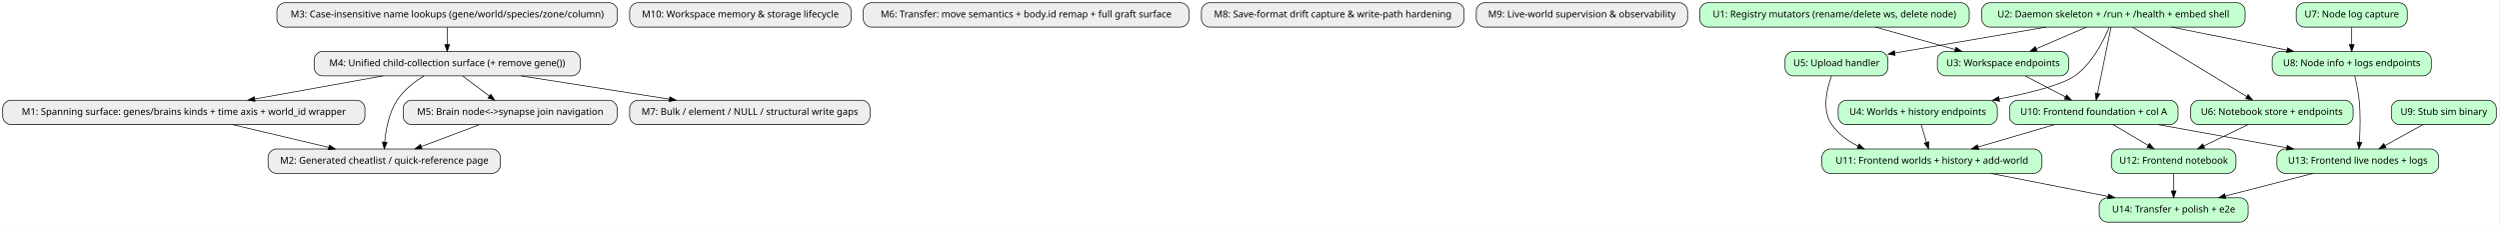
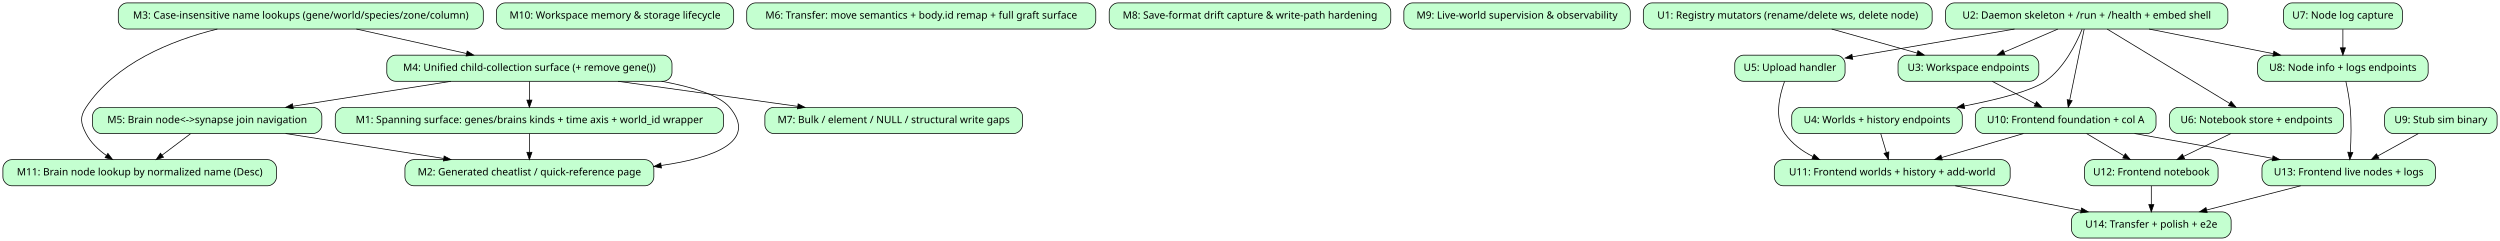
- <svg xmlns="http://www.w3.org/2000/svg" width="3691pt" height="332pt" viewBox="0.00 0.00 3691.00 332.00">
+ <svg xmlns="http://www.w3.org/2000/svg" width="3445pt" height="332pt" viewBox="0.00 0.00 3445.00 332.00">
  <g id="graph0" class="graph" transform="scale(1 1) rotate(0) translate(4 328)">
-     <polygon fill="white" stroke="transparent" points="-4,4 -4,-328 3687,-328 3687,4 -4,4" />
+     <polygon fill="white" stroke="transparent" points="-4,4 -4,-328 3441,-328 3441,4 -4,4" />
    <g id="node1" class="node">
-       <path fill="#eeeeee" stroke="black" d="M523,-180C523,-180 12,-180 12,-180 6,-180 0,-174 0,-168 0,-168 0,-156 0,-156 0,-150 6,-144 12,-144 12,-144 523,-144 523,-144 529,-144 535,-150 535,-156 535,-156 535,-168 535,-168 535,-174 529,-180 523,-180" />
-       <text text-anchor="middle" x="267.5" y="-158.3" font-family="sans-serif" font-size="14.00">M1: Spanning surface: genes/brains kinds + time axis + world_id wrapper</text>
+       <path fill="#c4ffd0" stroke="black" d="M981,-180C981,-180 470,-180 470,-180 464,-180 458,-174 458,-168 458,-168 458,-156 458,-156 458,-150 464,-144 470,-144 470,-144 981,-144 981,-144 987,-144 993,-150 993,-156 993,-156 993,-168 993,-168 993,-174 987,-180 981,-180" />
+       <text text-anchor="middle" x="725.5" y="-158.3" font-family="sans-serif" font-size="14.00">M1: Spanning surface: genes/brains kinds + time axis + world_id wrapper</text>
+     </g>
+     <g id="node4" class="node">
+       <path fill="#c4ffd0" stroke="black" d="M885,-108C885,-108 566,-108 566,-108 560,-108 554,-102 554,-96 554,-96 554,-84 554,-84 554,-78 560,-72 566,-72 566,-72 885,-72 885,-72 891,-72 897,-78 897,-84 897,-84 897,-96 897,-96 897,-102 891,-108 885,-108" />
+       <text text-anchor="middle" x="725.5" y="-86.3" font-family="sans-serif" font-size="14.00">M2: Generated cheatlist / quick-reference page</text>
+     </g>
+     <g id="edge4" class="edge">
+       <path fill="none" stroke="black" d="M725.5,-143.7C725.5,-135.98 725.5,-126.71 725.5,-118.11" />
+       <polygon fill="black" stroke="black" points="729,-118.1 725.5,-108.1 722,-118.1 729,-118.1" />
+     </g>
+     <g id="node2" class="node">
+       <path fill="#c4ffd0" stroke="black" d="M995,-324C995,-324 692,-324 692,-324 686,-324 680,-318 680,-312 680,-312 680,-300 680,-300 680,-294 686,-288 692,-288 692,-288 995,-288 995,-288 1001,-288 1007,-294 1007,-300 1007,-300 1007,-312 1007,-312 1007,-318 1001,-324 995,-324" />
+       <text text-anchor="middle" x="843.5" y="-302.3" font-family="sans-serif" font-size="14.00">M10: Workspace memory &amp; storage lifecycle</text>
    </g>
    <g id="node3" class="node">
-       <path fill="#eeeeee" stroke="black" d="M723,-108C723,-108 404,-108 404,-108 398,-108 392,-102 392,-96 392,-96 392,-84 392,-84 392,-78 398,-72 404,-72 404,-72 723,-72 723,-72 729,-72 735,-78 735,-84 735,-84 735,-96 735,-96 735,-102 729,-108 723,-108" />
-       <text text-anchor="middle" x="563.5" y="-86.3" font-family="sans-serif" font-size="14.00">M2: Generated cheatlist / quick-reference page</text>
+       <path fill="#c4ffd0" stroke="black" d="M365,-108C365,-108 12,-108 12,-108 6,-108 0,-102 0,-96 0,-96 0,-84 0,-84 0,-78 6,-72 12,-72 12,-72 365,-72 365,-72 371,-72 377,-78 377,-84 377,-84 377,-96 377,-96 377,-102 371,-108 365,-108" />
+       <text text-anchor="middle" x="188.5" y="-86.3" font-family="sans-serif" font-size="14.00">M11: Brain node lookup by normalized name (Desc)</text>
+     </g>
+     <g id="node5" class="node">
+       <path fill="#c4ffd0" stroke="black" d="M650,-324C650,-324 171,-324 171,-324 165,-324 159,-318 159,-312 159,-312 159,-300 159,-300 159,-294 165,-288 171,-288 171,-288 650,-288 650,-288 656,-288 662,-294 662,-300 662,-300 662,-312 662,-312 662,-318 656,-324 650,-324" />
+       <text text-anchor="middle" x="410.5" y="-302.3" font-family="sans-serif" font-size="14.00">M3: Case-insensitive name lookups (gene/world/species/zone/column)</text>
    </g>
    <g id="edge2" class="edge">
-       <path fill="none" stroke="black" d="M339.53,-143.97C382.41,-133.83 436.95,-120.93 481.48,-110.4" />
-       <polygon fill="black" stroke="black" points="482.48,-113.76 491.4,-108.05 480.87,-106.95 482.48,-113.76" />
-     </g>
-     <g id="node2" class="node">
-       <path fill="#eeeeee" stroke="black" d="M1241,-324C1241,-324 938,-324 938,-324 932,-324 926,-318 926,-312 926,-312 926,-300 926,-300 926,-294 932,-288 938,-288 938,-288 1241,-288 1241,-288 1247,-288 1253,-294 1253,-300 1253,-300 1253,-312 1253,-312 1253,-318 1247,-324 1241,-324" />
-       <text text-anchor="middle" x="1089.5" y="-302.3" font-family="sans-serif" font-size="14.00">M10: Workspace memory &amp; storage lifecycle</text>
-     </g>
-     <g id="node4" class="node">
-       <path fill="#eeeeee" stroke="black" d="M896,-324C896,-324 417,-324 417,-324 411,-324 405,-318 405,-312 405,-312 405,-300 405,-300 405,-294 411,-288 417,-288 417,-288 896,-288 896,-288 902,-288 908,-294 908,-300 908,-300 908,-312 908,-312 908,-318 902,-324 896,-324" />
-       <text text-anchor="middle" x="656.5" y="-302.3" font-family="sans-serif" font-size="14.00">M3: Case-insensitive name lookups (gene/world/species/zone/column)</text>
-     </g>
-     <g id="node5" class="node">
-       <path fill="#eeeeee" stroke="black" d="M841,-252C841,-252 472,-252 472,-252 466,-252 460,-246 460,-240 460,-240 460,-228 460,-228 460,-222 466,-216 472,-216 472,-216 841,-216 841,-216 847,-216 853,-222 853,-228 853,-228 853,-240 853,-240 853,-246 847,-252 841,-252" />
-       <text text-anchor="middle" x="656.5" y="-230.3" font-family="sans-serif" font-size="14.00">M4: Unified child-collection surface (+ remove gene())</text>
+       <path fill="none" stroke="black" d="M295.47,-287.98C230.58,-271.85 154.66,-240.55 114.5,-180 105.66,-166.67 107.19,-158.23 114.5,-144 120.77,-131.79 131.31,-121.77 142.49,-113.85" />
+       <polygon fill="black" stroke="black" points="144.66,-116.61 151.11,-108.2 140.83,-110.75 144.66,-116.61" />
+     </g>
+     <g id="node6" class="node">
+       <path fill="#c4ffd0" stroke="black" d="M910,-252C910,-252 541,-252 541,-252 535,-252 529,-246 529,-240 529,-240 529,-228 529,-228 529,-222 535,-216 541,-216 541,-216 910,-216 910,-216 916,-216 922,-222 922,-228 922,-228 922,-240 922,-240 922,-246 916,-252 910,-252" />
+       <text text-anchor="middle" x="725.5" y="-230.3" font-family="sans-serif" font-size="14.00">M4: Unified child-collection surface (+ remove gene())</text>
+     </g>
+     <g id="edge7" class="edge">
+       <path fill="none" stroke="black" d="M487.15,-287.97C532.97,-277.78 591.32,-264.82 638.81,-254.26" />
+       <polygon fill="black" stroke="black" points="639.77,-257.64 648.77,-252.05 638.25,-250.8 639.77,-257.64" />
+     </g>
+     <g id="edge1" class="edge">
+       <path fill="none" stroke="black" d="M725.5,-215.7C725.5,-207.98 725.5,-198.71 725.5,-190.11" />
+       <polygon fill="black" stroke="black" points="729,-190.1 725.5,-180.1 722,-190.1 729,-190.1" />
    </g>
    <g id="edge5" class="edge">
-       <path fill="none" stroke="black" d="M656.5,-287.7C656.5,-279.98 656.5,-270.71 656.5,-262.11" />
-       <polygon fill="black" stroke="black" points="660,-262.1 656.5,-252.1 653,-262.1 660,-262.1" />
-     </g>
-     <g id="edge1" class="edge">
-       <path fill="none" stroke="black" d="M561.84,-215.97C504.54,-205.66 431.39,-192.49 372.35,-181.87" />
-       <polygon fill="black" stroke="black" points="372.71,-178.38 362.25,-180.05 371.47,-185.27 372.71,-178.38" />
+       <path fill="none" stroke="black" d="M907.69,-216C950.52,-208.11 987.75,-196.64 1001.5,-180 1040.32,-133.01 980.7,-110.56 907.06,-99.95" />
+       <polygon fill="black" stroke="black" points="907.45,-96.47 897.07,-98.59 906.5,-103.41 907.45,-96.47" />
+     </g>
+     <g id="node7" class="node">
+       <path fill="#c4ffd0" stroke="black" d="M427.5,-180C427.5,-180 135.5,-180 135.5,-180 129.5,-180 123.5,-174 123.5,-168 123.5,-168 123.5,-156 123.5,-156 123.5,-150 129.5,-144 135.5,-144 135.5,-144 427.5,-144 427.5,-144 433.5,-144 439.5,-150 439.5,-156 439.5,-156 439.5,-168 439.5,-168 439.5,-174 433.5,-180 427.5,-180" />
+       <text text-anchor="middle" x="281.5" y="-158.3" font-family="sans-serif" font-size="14.00">M5: Brain node&lt;-&gt;synapse join navigation</text>
+     </g>
+     <g id="edge8" class="edge">
+       <path fill="none" stroke="black" d="M617.45,-215.97C551.65,-205.59 467.53,-192.33 399.92,-181.67" />
+       <polygon fill="black" stroke="black" points="400.07,-178.15 389.65,-180.05 398.98,-185.06 400.07,-178.15" />
+     </g>
+     <g id="node9" class="node">
+       <path fill="#c4ffd0" stroke="black" d="M1393,-180C1393,-180 1062,-180 1062,-180 1056,-180 1050,-174 1050,-168 1050,-168 1050,-156 1050,-156 1050,-150 1056,-144 1062,-144 1062,-144 1393,-144 1393,-144 1399,-144 1405,-150 1405,-156 1405,-156 1405,-168 1405,-168 1405,-174 1399,-180 1393,-180" />
+       <text text-anchor="middle" x="1227.5" y="-158.3" font-family="sans-serif" font-size="14.00">M7: Bulk / element / NULL / structural write gaps</text>
+     </g>
+     <g id="edge9" class="edge">
+       <path fill="none" stroke="black" d="M847.66,-215.97C922.51,-205.53 1018.34,-192.17 1095.02,-181.47" />
+       <polygon fill="black" stroke="black" points="1095.81,-184.9 1105.23,-180.05 1094.84,-177.96 1095.81,-184.9" />
    </g>
    <g id="edge3" class="edge">
-       <path fill="none" stroke="black" d="M622.18,-215.85C607.85,-207.02 592.28,-194.94 582.5,-180 570.49,-161.66 565.92,-137.05 564.25,-118.36" />
-       <polygon fill="black" stroke="black" points="567.72,-117.88 563.57,-108.13 560.74,-118.34 567.72,-117.88" />
-     </g>
-     <g id="node6" class="node">
-       <path fill="#eeeeee" stroke="black" d="M895.5,-180C895.5,-180 603.5,-180 603.5,-180 597.5,-180 591.5,-174 591.5,-168 591.5,-168 591.5,-156 591.5,-156 591.5,-150 597.5,-144 603.5,-144 603.5,-144 895.5,-144 895.5,-144 901.5,-144 907.5,-150 907.5,-156 907.5,-156 907.5,-168 907.5,-168 907.5,-174 901.5,-180 895.5,-180" />
-       <text text-anchor="middle" x="749.5" y="-158.3" font-family="sans-serif" font-size="14.00">M5: Brain node&lt;-&gt;synapse join navigation</text>
+       <path fill="none" stroke="black" d="M258.51,-143.7C246.69,-134.8 232.11,-123.82 219.32,-114.2" />
+       <polygon fill="black" stroke="black" points="221.32,-111.32 211.22,-108.1 217.11,-116.91 221.32,-111.32" />
    </g>
    <g id="edge6" class="edge">
-       <path fill="none" stroke="black" d="M679.49,-215.7C691.31,-206.8 705.89,-195.82 718.68,-186.2" />
-       <polygon fill="black" stroke="black" points="720.89,-188.91 726.78,-180.1 716.68,-183.32 720.89,-188.91" />
+       <path fill="none" stroke="black" d="M389.55,-143.97C455.35,-133.59 539.47,-120.33 607.08,-109.67" />
+       <polygon fill="black" stroke="black" points="608.02,-113.06 617.35,-108.05 606.93,-106.15 608.02,-113.06" />
    </g>
    <g id="node8" class="node">
-       <path fill="#eeeeee" stroke="black" d="M1269,-180C1269,-180 938,-180 938,-180 932,-180 926,-174 926,-168 926,-168 926,-156 926,-156 926,-150 932,-144 938,-144 938,-144 1269,-144 1269,-144 1275,-144 1281,-150 1281,-156 1281,-156 1281,-168 1281,-168 1281,-174 1275,-180 1269,-180" />
-       <text text-anchor="middle" x="1103.5" y="-158.3" font-family="sans-serif" font-size="14.00">M7: Bulk / element / NULL / structural write gaps</text>
-     </g>
-     <g id="edge7" class="edge">
-       <path fill="none" stroke="black" d="M765.28,-215.97C831.66,-205.57 916.56,-192.27 984.7,-181.6" />
-       <polygon fill="black" stroke="black" points="985.29,-185.06 994.62,-180.05 984.2,-178.14 985.29,-185.06" />
-     </g>
-     <g id="edge4" class="edge">
-       <path fill="none" stroke="black" d="M704,-143.88C678.12,-134.14 645.53,-121.87 618.26,-111.61" />
-       <polygon fill="black" stroke="black" points="619.44,-108.31 608.85,-108.07 616.98,-114.87 619.44,-108.31" />
-     </g>
-     <g id="node7" class="node">
-       <path fill="#eeeeee" stroke="black" d="M1740,-324C1740,-324 1283,-324 1283,-324 1277,-324 1271,-318 1271,-312 1271,-312 1271,-300 1271,-300 1271,-294 1277,-288 1283,-288 1283,-288 1740,-288 1740,-288 1746,-288 1752,-294 1752,-300 1752,-300 1752,-312 1752,-312 1752,-318 1746,-324 1740,-324" />
-       <text text-anchor="middle" x="1511.5" y="-302.3" font-family="sans-serif" font-size="14.00">M6: Transfer: move semantics + body.id remap + full graft surface</text>
-     </g>
-     <g id="node9" class="node">
-       <path fill="#eeeeee" stroke="black" d="M2146.5,-324C2146.5,-324 1782.5,-324 1782.5,-324 1776.5,-324 1770.5,-318 1770.5,-312 1770.5,-312 1770.5,-300 1770.5,-300 1770.5,-294 1776.5,-288 1782.5,-288 1782.5,-288 2146.5,-288 2146.5,-288 2152.5,-288 2158.5,-294 2158.5,-300 2158.5,-300 2158.5,-312 2158.5,-312 2158.5,-318 2152.5,-324 2146.5,-324" />
-       <text text-anchor="middle" x="1964.5" y="-302.3" font-family="sans-serif" font-size="14.00">M8: Save-format drift capture &amp; write-path hardening</text>
+       <path fill="#c4ffd0" stroke="black" d="M1494,-324C1494,-324 1037,-324 1037,-324 1031,-324 1025,-318 1025,-312 1025,-312 1025,-300 1025,-300 1025,-294 1031,-288 1037,-288 1037,-288 1494,-288 1494,-288 1500,-288 1506,-294 1506,-300 1506,-300 1506,-312 1506,-312 1506,-318 1500,-324 1494,-324" />
+       <text text-anchor="middle" x="1265.5" y="-302.3" font-family="sans-serif" font-size="14.00">M6: Transfer: move semantics + body.id remap + full graft surface</text>
    </g>
    <g id="node10" class="node">
-       <path fill="#eeeeee" stroke="black" d="M2476.5,-324C2476.5,-324 2188.5,-324 2188.5,-324 2182.5,-324 2176.5,-318 2176.5,-312 2176.5,-312 2176.5,-300 2176.5,-300 2176.5,-294 2182.5,-288 2188.5,-288 2188.5,-288 2476.5,-288 2476.5,-288 2482.5,-288 2488.5,-294 2488.5,-300 2488.5,-300 2488.5,-312 2488.5,-312 2488.5,-318 2482.5,-324 2476.5,-324" />
-       <text text-anchor="middle" x="2332.5" y="-302.3" font-family="sans-serif" font-size="14.00">M9: Live-world supervision &amp; observability</text>
+       <path fill="#c4ffd0" stroke="black" d="M1900.5,-324C1900.5,-324 1536.5,-324 1536.5,-324 1530.5,-324 1524.5,-318 1524.5,-312 1524.5,-312 1524.5,-300 1524.5,-300 1524.5,-294 1530.5,-288 1536.5,-288 1536.5,-288 1900.5,-288 1900.5,-288 1906.5,-288 1912.5,-294 1912.5,-300 1912.5,-300 1912.5,-312 1912.5,-312 1912.5,-318 1906.5,-324 1900.5,-324" />
+       <text text-anchor="middle" x="1718.5" y="-302.3" font-family="sans-serif" font-size="14.00">M8: Save-format drift capture &amp; write-path hardening</text>
    </g>
    <g id="node11" class="node">
-       <path fill="#c4ffd0" stroke="black" d="M2892.5,-324C2892.5,-324 2518.5,-324 2518.5,-324 2512.5,-324 2506.5,-318 2506.5,-312 2506.5,-312 2506.5,-300 2506.5,-300 2506.5,-294 2512.5,-288 2518.5,-288 2518.5,-288 2892.5,-288 2892.5,-288 2898.5,-288 2904.5,-294 2904.5,-300 2904.5,-300 2904.5,-312 2904.5,-312 2904.5,-318 2898.5,-324 2892.5,-324" />
-       <text text-anchor="middle" x="2705.5" y="-302.3" font-family="sans-serif" font-size="14.00">U1: Registry mutators (rename/delete ws, delete node)</text>
+       <path fill="#c4ffd0" stroke="black" d="M2230.5,-324C2230.5,-324 1942.5,-324 1942.5,-324 1936.5,-324 1930.5,-318 1930.5,-312 1930.5,-312 1930.5,-300 1930.5,-300 1930.5,-294 1936.5,-288 1942.5,-288 1942.5,-288 2230.5,-288 2230.5,-288 2236.5,-288 2242.5,-294 2242.5,-300 2242.5,-300 2242.5,-312 2242.5,-312 2242.5,-318 2236.5,-324 2230.5,-324" />
+       <text text-anchor="middle" x="2086.5" y="-302.3" font-family="sans-serif" font-size="14.00">M9: Live-world supervision &amp; observability</text>
+     </g>
+     <g id="node12" class="node">
+       <path fill="#c4ffd0" stroke="black" d="M2646.5,-324C2646.5,-324 2272.5,-324 2272.5,-324 2266.5,-324 2260.5,-318 2260.5,-312 2260.5,-312 2260.5,-300 2260.5,-300 2260.5,-294 2266.5,-288 2272.5,-288 2272.5,-288 2646.5,-288 2646.5,-288 2652.5,-288 2658.5,-294 2658.5,-300 2658.5,-300 2658.5,-312 2658.5,-312 2658.5,-318 2652.5,-324 2646.5,-324" />
+       <text text-anchor="middle" x="2459.5" y="-302.3" font-family="sans-serif" font-size="14.00">U1: Registry mutators (rename/delete ws, delete node)</text>
+     </g>
+     <g id="node19" class="node">
+       <path fill="#c4ffd0" stroke="black" d="M2793.5,-252C2793.5,-252 2623.5,-252 2623.5,-252 2617.5,-252 2611.5,-246 2611.5,-240 2611.5,-240 2611.5,-228 2611.5,-228 2611.5,-222 2617.5,-216 2623.5,-216 2623.5,-216 2793.5,-216 2793.5,-216 2799.5,-216 2805.5,-222 2805.5,-228 2805.5,-228 2805.5,-240 2805.5,-240 2805.5,-246 2799.5,-252 2793.5,-252" />
+       <text text-anchor="middle" x="2708.5" y="-230.3" font-family="sans-serif" font-size="14.00">U3: Workspace endpoints</text>
+     </g>
+     <g id="edge23" class="edge">
+       <path fill="none" stroke="black" d="M2520.09,-287.97C2555.64,-277.97 2600.72,-265.3 2637.88,-254.85" />
+       <polygon fill="black" stroke="black" points="2638.95,-258.19 2647.63,-252.11 2637.06,-251.45 2638.95,-258.19" />
+     </g>
+     <g id="node13" class="node">
+       <path fill="#c4ffd0" stroke="black" d="M2955,-180C2955,-180 2730,-180 2730,-180 2724,-180 2718,-174 2718,-168 2718,-168 2718,-156 2718,-156 2718,-150 2724,-144 2730,-144 2730,-144 2955,-144 2955,-144 2961,-144 2967,-150 2967,-156 2967,-156 2967,-168 2967,-168 2967,-174 2961,-180 2955,-180" />
+       <text text-anchor="middle" x="2842.5" y="-158.3" font-family="sans-serif" font-size="14.00">U10: Frontend foundation + col A</text>
+     </g>
+     <g id="node14" class="node">
+       <path fill="#c4ffd0" stroke="black" d="M2754,-108C2754,-108 2453,-108 2453,-108 2447,-108 2441,-102 2441,-96 2441,-96 2441,-84 2441,-84 2441,-78 2447,-72 2453,-72 2453,-72 2754,-72 2754,-72 2760,-72 2766,-78 2766,-84 2766,-84 2766,-96 2766,-96 2766,-102 2760,-108 2754,-108" />
+       <text text-anchor="middle" x="2603.5" y="-86.3" font-family="sans-serif" font-size="14.00">U11: Frontend worlds + history + add-world</text>
+     </g>
+     <g id="edge12" class="edge">
+       <path fill="none" stroke="black" d="M2784.34,-143.97C2750.37,-134.01 2707.32,-121.41 2671.74,-110.99" />
+       <polygon fill="black" stroke="black" points="2672.5,-107.56 2661.92,-108.11 2670.53,-114.28 2672.5,-107.56" />
+     </g>
+     <g id="node15" class="node">
+       <path fill="#c4ffd0" stroke="black" d="M3040.5,-108C3040.5,-108 2880.5,-108 2880.5,-108 2874.5,-108 2868.5,-102 2868.5,-96 2868.5,-96 2868.5,-84 2868.5,-84 2868.5,-78 2874.5,-72 2880.5,-72 2880.5,-72 3040.5,-72 3040.5,-72 3046.5,-72 3052.5,-78 3052.5,-84 3052.5,-84 3052.5,-96 3052.5,-96 3052.5,-102 3046.5,-108 3040.5,-108" />
+       <text text-anchor="middle" x="2960.5" y="-86.3" font-family="sans-serif" font-size="14.00">U12: Frontend notebook</text>
+     </g>
+     <g id="edge15" class="edge">
+       <path fill="none" stroke="black" d="M2871.37,-143.88C2886.79,-134.72 2905.98,-123.34 2922.6,-113.48" />
+       <polygon fill="black" stroke="black" points="2924.71,-116.3 2931.52,-108.19 2921.14,-110.28 2924.71,-116.3" />
+     </g>
+     <g id="node16" class="node">
+       <path fill="#c4ffd0" stroke="black" d="M3340,-108C3340,-108 3125,-108 3125,-108 3119,-108 3113,-102 3113,-96 3113,-96 3113,-84 3113,-84 3113,-78 3119,-72 3125,-72 3125,-72 3340,-72 3340,-72 3346,-72 3352,-78 3352,-84 3352,-84 3352,-96 3352,-96 3352,-102 3346,-108 3340,-108" />
+       <text text-anchor="middle" x="3232.5" y="-86.3" font-family="sans-serif" font-size="14.00">U13: Frontend live nodes + logs</text>
+     </g>
+     <g id="edge17" class="edge">
+       <path fill="none" stroke="black" d="M2937.41,-143.97C2994.85,-133.66 3068.19,-120.49 3127.38,-109.87" />
+       <polygon fill="black" stroke="black" points="3128.28,-113.26 3137.51,-108.05 3127.05,-106.37 3128.28,-113.26" />
+     </g>
+     <g id="node17" class="node">
+       <path fill="#c4ffd0" stroke="black" d="M3058.5,-36C3058.5,-36 2862.5,-36 2862.5,-36 2856.5,-36 2850.5,-30 2850.5,-24 2850.5,-24 2850.5,-12 2850.5,-12 2850.5,-6 2856.5,0 2862.5,0 2862.5,0 3058.5,0 3058.5,0 3064.5,0 3070.5,-6 3070.5,-12 3070.5,-12 3070.5,-24 3070.5,-24 3070.5,-30 3064.5,-36 3058.5,-36" />
+       <text text-anchor="middle" x="2960.5" y="-14.3" font-family="sans-serif" font-size="14.00">U14: Transfer + polish + e2e</text>
+     </g>
+     <g id="edge20" class="edge">
+       <path fill="none" stroke="black" d="M2690.38,-71.97C2742.74,-61.7 2809.54,-48.6 2863.6,-38" />
+       <polygon fill="black" stroke="black" points="2864.41,-41.41 2873.54,-36.05 2863.06,-34.54 2864.41,-41.41" />
+     </g>
+     <g id="edge21" class="edge">
+       <path fill="none" stroke="black" d="M2960.5,-71.7C2960.5,-63.98 2960.5,-54.71 2960.5,-46.11" />
+       <polygon fill="black" stroke="black" points="2964,-46.1 2960.5,-36.1 2957,-46.1 2964,-46.1" />
+     </g>
+     <g id="edge22" class="edge">
+       <path fill="none" stroke="black" d="M3166.31,-71.97C3127.23,-61.91 3077.6,-49.14 3036.87,-38.65" />
+       <polygon fill="black" stroke="black" points="3037.54,-35.21 3026.99,-36.11 3035.8,-41.99 3037.54,-35.21" />
    </g>
    <g id="node18" class="node">
-       <path fill="#c4ffd0" stroke="black" d="M3039.5,-252C3039.5,-252 2869.5,-252 2869.5,-252 2863.5,-252 2857.5,-246 2857.5,-240 2857.5,-240 2857.5,-228 2857.5,-228 2857.5,-222 2863.5,-216 2869.5,-216 2869.5,-216 3039.5,-216 3039.5,-216 3045.5,-216 3051.5,-222 3051.5,-228 3051.5,-228 3051.5,-240 3051.5,-240 3051.5,-246 3045.5,-252 3039.5,-252" />
-       <text text-anchor="middle" x="2954.5" y="-230.3" font-family="sans-serif" font-size="14.00">U3: Workspace endpoints</text>
-     </g>
-     <g id="edge21" class="edge">
-       <path fill="none" stroke="black" d="M2766.09,-287.97C2801.64,-277.97 2846.72,-265.3 2883.88,-254.85" />
-       <polygon fill="black" stroke="black" points="2884.95,-258.19 2893.63,-252.11 2883.06,-251.45 2884.95,-258.19" />
-     </g>
-     <g id="node12" class="node">
-       <path fill="#c4ffd0" stroke="black" d="M3201,-180C3201,-180 2976,-180 2976,-180 2970,-180 2964,-174 2964,-168 2964,-168 2964,-156 2964,-156 2964,-150 2970,-144 2976,-144 2976,-144 3201,-144 3201,-144 3207,-144 3213,-150 3213,-156 3213,-156 3213,-168 3213,-168 3213,-174 3207,-180 3201,-180" />
-       <text text-anchor="middle" x="3088.5" y="-158.3" font-family="sans-serif" font-size="14.00">U10: Frontend foundation + col A</text>
-     </g>
-     <g id="node13" class="node">
-       <path fill="#c4ffd0" stroke="black" d="M3000,-108C3000,-108 2699,-108 2699,-108 2693,-108 2687,-102 2687,-96 2687,-96 2687,-84 2687,-84 2687,-78 2693,-72 2699,-72 2699,-72 3000,-72 3000,-72 3006,-72 3012,-78 3012,-84 3012,-84 3012,-96 3012,-96 3012,-102 3006,-108 3000,-108" />
-       <text text-anchor="middle" x="2849.5" y="-86.3" font-family="sans-serif" font-size="14.00">U11: Frontend worlds + history + add-world</text>
+       <path fill="#c4ffd0" stroke="black" d="M3054,-324C3054,-324 2689,-324 2689,-324 2683,-324 2677,-318 2677,-312 2677,-312 2677,-300 2677,-300 2677,-294 2683,-288 2689,-288 2689,-288 3054,-288 3054,-288 3060,-288 3066,-294 3066,-300 3066,-300 3066,-312 3066,-312 3066,-318 3060,-324 3054,-324" />
+       <text text-anchor="middle" x="2871.5" y="-302.3" font-family="sans-serif" font-size="14.00">U2: Daemon skeleton + /run + /health + embed shell</text>
    </g>
    <g id="edge10" class="edge">
-       <path fill="none" stroke="black" d="M3030.34,-143.97C2996.37,-134.01 2953.32,-121.41 2917.74,-110.99" />
-       <polygon fill="black" stroke="black" points="2918.5,-107.56 2907.92,-108.11 2916.53,-114.28 2918.5,-107.56" />
-     </g>
-     <g id="node14" class="node">
-       <path fill="#c4ffd0" stroke="black" d="M3286.5,-108C3286.5,-108 3126.5,-108 3126.5,-108 3120.5,-108 3114.5,-102 3114.5,-96 3114.5,-96 3114.5,-84 3114.5,-84 3114.5,-78 3120.5,-72 3126.5,-72 3126.5,-72 3286.5,-72 3286.5,-72 3292.5,-72 3298.5,-78 3298.5,-84 3298.5,-84 3298.5,-96 3298.5,-96 3298.5,-102 3292.5,-108 3286.5,-108" />
-       <text text-anchor="middle" x="3206.5" y="-86.3" font-family="sans-serif" font-size="14.00">U12: Frontend notebook</text>
+       <path fill="none" stroke="black" d="M2868,-287.87C2863.04,-263.56 2853.9,-218.82 2848.02,-190.01" />
+       <polygon fill="black" stroke="black" points="2851.44,-189.29 2846.01,-180.19 2844.58,-190.69 2851.44,-189.29" />
+     </g>
+     <g id="edge24" class="edge">
+       <path fill="none" stroke="black" d="M2831.63,-287.88C2809.34,-278.31 2781.38,-266.3 2757.74,-256.15" />
+       <polygon fill="black" stroke="black" points="2758.81,-252.8 2748.24,-252.07 2756.05,-259.23 2758.81,-252.8" />
+     </g>
+     <g id="node20" class="node">
+       <path fill="#c4ffd0" stroke="black" d="M2688,-180C2688,-180 2477,-180 2477,-180 2471,-180 2465,-174 2465,-168 2465,-168 2465,-156 2465,-156 2465,-150 2471,-144 2477,-144 2477,-144 2688,-144 2688,-144 2694,-144 2700,-150 2700,-156 2700,-156 2700,-168 2700,-168 2700,-174 2694,-180 2688,-180" />
+       <text text-anchor="middle" x="2582.5" y="-158.3" font-family="sans-serif" font-size="14.00">U4: Worlds + history endpoints</text>
+     </g>
+     <g id="edge25" class="edge">
+       <path fill="none" stroke="black" d="M2865.16,-287.69C2856.78,-267.3 2840.02,-233.94 2814.5,-216 2795.65,-202.74 2749.17,-190.97 2702.72,-181.92" />
+       <polygon fill="black" stroke="black" points="2703.29,-178.46 2692.81,-180.02 2701.98,-185.34 2703.29,-178.46" />
+     </g>
+     <g id="node21" class="node">
+       <path fill="#c4ffd0" stroke="black" d="M2526.5,-252C2526.5,-252 2398.5,-252 2398.5,-252 2392.5,-252 2386.5,-246 2386.5,-240 2386.5,-240 2386.5,-228 2386.5,-228 2386.5,-222 2392.5,-216 2398.5,-216 2398.5,-216 2526.5,-216 2526.5,-216 2532.5,-216 2538.5,-222 2538.5,-228 2538.5,-228 2538.5,-240 2538.5,-240 2538.5,-246 2532.5,-252 2526.5,-252" />
+       <text text-anchor="middle" x="2462.5" y="-230.3" font-family="sans-serif" font-size="14.00">U5: Upload handler</text>
+     </g>
+     <g id="edge26" class="edge">
+       <path fill="none" stroke="black" d="M2771.97,-287.97C2703.74,-276.29 2614.12,-260.95 2548.89,-249.79" />
+       <polygon fill="black" stroke="black" points="2549.08,-246.27 2538.64,-248.03 2547.9,-253.17 2549.08,-246.27" />
+     </g>
+     <g id="node22" class="node">
+       <path fill="#c4ffd0" stroke="black" d="M3213.5,-180C3213.5,-180 2997.5,-180 2997.5,-180 2991.5,-180 2985.5,-174 2985.5,-168 2985.5,-168 2985.5,-156 2985.5,-156 2985.5,-150 2991.5,-144 2997.5,-144 2997.5,-144 3213.5,-144 3213.5,-144 3219.5,-144 3225.5,-150 3225.5,-156 3225.5,-156 3225.5,-168 3225.5,-168 3225.5,-174 3219.5,-180 3213.5,-180" />
+       <text text-anchor="middle" x="3105.5" y="-158.3" font-family="sans-serif" font-size="14.00">U6: Notebook store + endpoints</text>
+     </g>
+     <g id="edge27" class="edge">
+       <path fill="none" stroke="black" d="M2899.73,-287.87C2941.98,-262.23 3021.7,-213.85 3068.55,-185.43" />
+       <polygon fill="black" stroke="black" points="3070.44,-188.37 3077.17,-180.19 3066.81,-182.39 3070.44,-188.37" />
+     </g>
+     <g id="node24" class="node">
+       <path fill="#c4ffd0" stroke="black" d="M3330,-252C3330,-252 3119,-252 3119,-252 3113,-252 3107,-246 3107,-240 3107,-240 3107,-228 3107,-228 3107,-222 3113,-216 3119,-216 3119,-216 3330,-216 3330,-216 3336,-216 3342,-222 3342,-228 3342,-228 3342,-240 3342,-240 3342,-246 3336,-252 3330,-252" />
+       <text text-anchor="middle" x="3224.5" y="-230.3" font-family="sans-serif" font-size="14.00">U8: Node info + logs endpoints</text>
+     </g>
+     <g id="edge28" class="edge">
+       <path fill="none" stroke="black" d="M2957.4,-287.97C3009.18,-277.7 3075.23,-264.6 3128.69,-254" />
+       <polygon fill="black" stroke="black" points="3129.39,-257.43 3138.52,-252.05 3128.03,-250.56 3129.39,-257.43" />
+     </g>
+     <g id="edge11" class="edge">
+       <path fill="none" stroke="black" d="M2741.28,-215.88C2759.13,-206.55 2781.4,-194.92 2800.5,-184.94" />
+       <polygon fill="black" stroke="black" points="2802.35,-187.92 2809.59,-180.19 2799.11,-181.72 2802.35,-187.92" />
    </g>
    <g id="edge13" class="edge">
-       <path fill="none" stroke="black" d="M3117.37,-143.88C3132.79,-134.72 3151.98,-123.34 3168.6,-113.48" />
-       <polygon fill="black" stroke="black" points="3170.71,-116.3 3177.52,-108.19 3167.14,-110.28 3170.71,-116.3" />
-     </g>
-     <g id="node15" class="node">
-       <path fill="#c4ffd0" stroke="black" d="M3586,-108C3586,-108 3371,-108 3371,-108 3365,-108 3359,-102 3359,-96 3359,-96 3359,-84 3359,-84 3359,-78 3365,-72 3371,-72 3371,-72 3586,-72 3586,-72 3592,-72 3598,-78 3598,-84 3598,-84 3598,-96 3598,-96 3598,-102 3592,-108 3586,-108" />
-       <text text-anchor="middle" x="3478.5" y="-86.3" font-family="sans-serif" font-size="14.00">U13: Frontend live nodes + logs</text>
-     </g>
-     <g id="edge15" class="edge">
-       <path fill="none" stroke="black" d="M3183.41,-143.97C3240.85,-133.66 3314.19,-120.49 3373.38,-109.87" />
-       <polygon fill="black" stroke="black" points="3374.28,-113.26 3383.51,-108.05 3373.05,-106.37 3374.28,-113.26" />
-     </g>
-     <g id="node16" class="node">
-       <path fill="#c4ffd0" stroke="black" d="M3304.5,-36C3304.5,-36 3108.5,-36 3108.5,-36 3102.5,-36 3096.5,-30 3096.5,-24 3096.5,-24 3096.5,-12 3096.5,-12 3096.5,-6 3102.5,0 3108.5,0 3108.5,0 3304.5,0 3304.5,0 3310.5,0 3316.5,-6 3316.5,-12 3316.5,-12 3316.5,-24 3316.5,-24 3316.5,-30 3310.5,-36 3304.5,-36" />
-       <text text-anchor="middle" x="3206.5" y="-14.3" font-family="sans-serif" font-size="14.00">U14: Transfer + polish + e2e</text>
+       <path fill="none" stroke="black" d="M2587.69,-143.7C2590.03,-135.9 2592.85,-126.51 2595.45,-117.83" />
+       <polygon fill="black" stroke="black" points="2598.85,-118.69 2598.37,-108.1 2592.14,-116.68 2598.85,-118.69" />
+     </g>
+     <g id="edge14" class="edge">
+       <path fill="none" stroke="black" d="M2455.15,-215.88C2448.12,-196.59 2440.6,-165.16 2455.5,-144 2465.29,-130.1 2479.07,-119.83 2494.32,-112.24" />
+       <polygon fill="black" stroke="black" points="2495.81,-115.41 2503.46,-108.08 2492.91,-109.04 2495.81,-115.41" />
+     </g>
+     <g id="edge16" class="edge">
+       <path fill="none" stroke="black" d="M3070.03,-143.88C3050.38,-134.39 3025.78,-122.51 3004.87,-112.42" />
+       <polygon fill="black" stroke="black" points="3006.38,-109.26 2995.86,-108.07 3003.34,-115.57 3006.38,-109.26" />
+     </g>
+     <g id="node23" class="node">
+       <path fill="#c4ffd0" stroke="black" d="M3294.5,-324C3294.5,-324 3154.5,-324 3154.5,-324 3148.5,-324 3142.5,-318 3142.5,-312 3142.5,-312 3142.5,-300 3142.5,-300 3142.5,-294 3148.5,-288 3154.5,-288 3154.5,-288 3294.5,-288 3294.5,-288 3300.5,-288 3306.5,-294 3306.5,-300 3306.5,-300 3306.5,-312 3306.5,-312 3306.5,-318 3300.5,-324 3294.5,-324" />
+       <text text-anchor="middle" x="3224.5" y="-302.3" font-family="sans-serif" font-size="14.00">U7: Node log capture</text>
+     </g>
+     <g id="edge29" class="edge">
+       <path fill="none" stroke="black" d="M3224.5,-287.7C3224.5,-279.98 3224.5,-270.71 3224.5,-262.11" />
+       <polygon fill="black" stroke="black" points="3228,-262.1 3224.5,-252.1 3221,-262.1 3228,-262.1" />
    </g>
    <g id="edge18" class="edge">
-       <path fill="none" stroke="black" d="M2936.38,-71.97C2988.74,-61.7 3055.54,-48.6 3109.6,-38" />
-       <polygon fill="black" stroke="black" points="3110.41,-41.41 3119.54,-36.05 3109.06,-34.54 3110.41,-41.41" />
+       <path fill="none" stroke="black" d="M3228.56,-215.93C3230.81,-205.6 3233.37,-192.12 3234.5,-180 3236.43,-159.36 3235.79,-135.91 3234.74,-118.26" />
+       <polygon fill="black" stroke="black" points="3238.22,-117.84 3234.05,-108.1 3231.24,-118.32 3238.22,-117.84" />
+     </g>
+     <g id="node25" class="node">
+       <path fill="#c4ffd0" stroke="black" d="M3425,-180C3425,-180 3294,-180 3294,-180 3288,-180 3282,-174 3282,-168 3282,-168 3282,-156 3282,-156 3282,-150 3288,-144 3294,-144 3294,-144 3425,-144 3425,-144 3431,-144 3437,-150 3437,-156 3437,-156 3437,-168 3437,-168 3437,-174 3431,-180 3425,-180" />
+       <text text-anchor="middle" x="3359.5" y="-158.3" font-family="sans-serif" font-size="14.00">U9: Stub sim binary</text>
    </g>
    <g id="edge19" class="edge">
-       <path fill="none" stroke="black" d="M3206.5,-71.7C3206.5,-63.98 3206.5,-54.71 3206.5,-46.11" />
-       <polygon fill="black" stroke="black" points="3210,-46.1 3206.5,-36.1 3203,-46.1 3210,-46.1" />
-     </g>
-     <g id="edge20" class="edge">
-       <path fill="none" stroke="black" d="M3412.31,-71.97C3373.23,-61.91 3323.6,-49.14 3282.87,-38.65" />
-       <polygon fill="black" stroke="black" points="3283.54,-35.21 3272.99,-36.11 3281.8,-41.99 3283.54,-35.21" />
-     </g>
-     <g id="node17" class="node">
-       <path fill="#c4ffd0" stroke="black" d="M3300,-324C3300,-324 2935,-324 2935,-324 2929,-324 2923,-318 2923,-312 2923,-312 2923,-300 2923,-300 2923,-294 2929,-288 2935,-288 2935,-288 3300,-288 3300,-288 3306,-288 3312,-294 3312,-300 3312,-300 3312,-312 3312,-312 3312,-318 3306,-324 3300,-324" />
-       <text text-anchor="middle" x="3117.5" y="-302.3" font-family="sans-serif" font-size="14.00">U2: Daemon skeleton + /run + /health + embed shell</text>
-     </g>
-     <g id="edge8" class="edge">
-       <path fill="none" stroke="black" d="M3114,-287.87C3109.04,-263.56 3099.9,-218.82 3094.02,-190.01" />
-       <polygon fill="black" stroke="black" points="3097.44,-189.29 3092.01,-180.19 3090.58,-190.69 3097.44,-189.29" />
-     </g>
-     <g id="edge22" class="edge">
-       <path fill="none" stroke="black" d="M3077.63,-287.88C3055.34,-278.31 3027.38,-266.3 3003.74,-256.15" />
-       <polygon fill="black" stroke="black" points="3004.81,-252.8 2994.24,-252.07 3002.05,-259.23 3004.81,-252.8" />
-     </g>
-     <g id="node19" class="node">
-       <path fill="#c4ffd0" stroke="black" d="M2934,-180C2934,-180 2723,-180 2723,-180 2717,-180 2711,-174 2711,-168 2711,-168 2711,-156 2711,-156 2711,-150 2717,-144 2723,-144 2723,-144 2934,-144 2934,-144 2940,-144 2946,-150 2946,-156 2946,-156 2946,-168 2946,-168 2946,-174 2940,-180 2934,-180" />
-       <text text-anchor="middle" x="2828.5" y="-158.3" font-family="sans-serif" font-size="14.00">U4: Worlds + history endpoints</text>
-     </g>
-     <g id="edge23" class="edge">
-       <path fill="none" stroke="black" d="M3111.16,-287.69C3102.78,-267.3 3086.02,-233.94 3060.5,-216 3041.65,-202.74 2995.17,-190.97 2948.72,-181.92" />
-       <polygon fill="black" stroke="black" points="2949.29,-178.46 2938.81,-180.02 2947.98,-185.34 2949.29,-178.46" />
-     </g>
-     <g id="node20" class="node">
-       <path fill="#c4ffd0" stroke="black" d="M2772.5,-252C2772.5,-252 2644.5,-252 2644.5,-252 2638.5,-252 2632.5,-246 2632.5,-240 2632.5,-240 2632.5,-228 2632.5,-228 2632.5,-222 2638.5,-216 2644.5,-216 2644.5,-216 2772.5,-216 2772.5,-216 2778.5,-216 2784.5,-222 2784.5,-228 2784.5,-228 2784.5,-240 2784.5,-240 2784.5,-246 2778.5,-252 2772.5,-252" />
-       <text text-anchor="middle" x="2708.5" y="-230.3" font-family="sans-serif" font-size="14.00">U5: Upload handler</text>
-     </g>
-     <g id="edge24" class="edge">
-       <path fill="none" stroke="black" d="M3017.97,-287.97C2949.74,-276.29 2860.12,-260.95 2794.89,-249.79" />
-       <polygon fill="black" stroke="black" points="2795.08,-246.27 2784.64,-248.03 2793.9,-253.17 2795.08,-246.27" />
-     </g>
-     <g id="node21" class="node">
-       <path fill="#c4ffd0" stroke="black" d="M3459.5,-180C3459.5,-180 3243.5,-180 3243.5,-180 3237.5,-180 3231.5,-174 3231.5,-168 3231.5,-168 3231.5,-156 3231.5,-156 3231.5,-150 3237.5,-144 3243.5,-144 3243.5,-144 3459.5,-144 3459.5,-144 3465.5,-144 3471.5,-150 3471.5,-156 3471.5,-156 3471.5,-168 3471.5,-168 3471.5,-174 3465.5,-180 3459.5,-180" />
-       <text text-anchor="middle" x="3351.5" y="-158.3" font-family="sans-serif" font-size="14.00">U6: Notebook store + endpoints</text>
-     </g>
-     <g id="edge25" class="edge">
-       <path fill="none" stroke="black" d="M3145.73,-287.87C3187.98,-262.23 3267.7,-213.85 3314.55,-185.43" />
-       <polygon fill="black" stroke="black" points="3316.44,-188.37 3323.17,-180.19 3312.81,-182.39 3316.44,-188.37" />
-     </g>
-     <g id="node23" class="node">
-       <path fill="#c4ffd0" stroke="black" d="M3575,-252C3575,-252 3364,-252 3364,-252 3358,-252 3352,-246 3352,-240 3352,-240 3352,-228 3352,-228 3352,-222 3358,-216 3364,-216 3364,-216 3575,-216 3575,-216 3581,-216 3587,-222 3587,-228 3587,-228 3587,-240 3587,-240 3587,-246 3581,-252 3575,-252" />
-       <text text-anchor="middle" x="3469.5" y="-230.3" font-family="sans-serif" font-size="14.00">U8: Node info + logs endpoints</text>
-     </g>
-     <g id="edge26" class="edge">
-       <path fill="none" stroke="black" d="M3203.16,-287.97C3254.68,-277.72 3320.38,-264.66 3373.63,-254.07" />
-       <polygon fill="black" stroke="black" points="3374.64,-257.43 3383.76,-252.05 3373.27,-250.57 3374.64,-257.43" />
-     </g>
-     <g id="edge9" class="edge">
-       <path fill="none" stroke="black" d="M2987.28,-215.88C3005.13,-206.55 3027.4,-194.92 3046.5,-184.94" />
-       <polygon fill="black" stroke="black" points="3048.35,-187.92 3055.59,-180.19 3045.11,-181.72 3048.35,-187.92" />
-     </g>
-     <g id="edge11" class="edge">
-       <path fill="none" stroke="black" d="M2833.69,-143.7C2836.03,-135.9 2838.85,-126.51 2841.45,-117.83" />
-       <polygon fill="black" stroke="black" points="2844.85,-118.69 2844.37,-108.1 2838.14,-116.68 2844.85,-118.69" />
-     </g>
-     <g id="edge12" class="edge">
-       <path fill="none" stroke="black" d="M2701.15,-215.88C2694.12,-196.59 2686.6,-165.16 2701.5,-144 2711.29,-130.1 2725.07,-119.83 2740.32,-112.24" />
-       <polygon fill="black" stroke="black" points="2741.81,-115.41 2749.46,-108.08 2738.91,-109.04 2741.81,-115.41" />
-     </g>
-     <g id="edge14" class="edge">
-       <path fill="none" stroke="black" d="M3316.03,-143.88C3296.38,-134.39 3271.78,-122.51 3250.87,-112.42" />
-       <polygon fill="black" stroke="black" points="3252.38,-109.26 3241.86,-108.07 3249.34,-115.57 3252.38,-109.26" />
-     </g>
-     <g id="node22" class="node">
-       <path fill="#c4ffd0" stroke="black" d="M3539.5,-324C3539.5,-324 3399.5,-324 3399.5,-324 3393.5,-324 3387.5,-318 3387.5,-312 3387.5,-312 3387.5,-300 3387.5,-300 3387.5,-294 3393.5,-288 3399.5,-288 3399.5,-288 3539.5,-288 3539.5,-288 3545.5,-288 3551.5,-294 3551.5,-300 3551.5,-300 3551.5,-312 3551.5,-312 3551.5,-318 3545.5,-324 3539.5,-324" />
-       <text text-anchor="middle" x="3469.5" y="-302.3" font-family="sans-serif" font-size="14.00">U7: Node log capture</text>
-     </g>
-     <g id="edge27" class="edge">
-       <path fill="none" stroke="black" d="M3469.5,-287.7C3469.5,-279.98 3469.5,-270.71 3469.5,-262.11" />
-       <polygon fill="black" stroke="black" points="3473,-262.1 3469.5,-252.1 3466,-262.1 3473,-262.1" />
-     </g>
-     <g id="edge16" class="edge">
-       <path fill="none" stroke="black" d="M3473.96,-215.95C3476.44,-205.63 3479.25,-192.15 3480.5,-180 3482.62,-159.37 3481.97,-135.92 3480.87,-118.27" />
-       <polygon fill="black" stroke="black" points="3484.35,-117.84 3480.15,-108.11 3477.36,-118.34 3484.35,-117.84" />
-     </g>
-     <g id="node24" class="node">
-       <path fill="#c4ffd0" stroke="black" d="M3671,-180C3671,-180 3540,-180 3540,-180 3534,-180 3528,-174 3528,-168 3528,-168 3528,-156 3528,-156 3528,-150 3534,-144 3540,-144 3540,-144 3671,-144 3671,-144 3677,-144 3683,-150 3683,-156 3683,-156 3683,-168 3683,-168 3683,-174 3677,-180 3671,-180" />
-       <text text-anchor="middle" x="3605.5" y="-158.3" font-family="sans-serif" font-size="14.00">U9: Stub sim binary</text>
-     </g>
-     <g id="edge17" class="edge">
-       <path fill="none" stroke="black" d="M3574.43,-143.88C3557.67,-134.64 3536.79,-123.13 3518.8,-113.21" />
-       <polygon fill="black" stroke="black" points="3520.13,-109.95 3509.69,-108.19 3516.76,-116.08 3520.13,-109.95" />
+       <path fill="none" stroke="black" d="M3328.43,-143.88C3311.67,-134.64 3290.79,-123.13 3272.8,-113.21" />
+       <polygon fill="black" stroke="black" points="3274.13,-109.95 3263.69,-108.19 3270.76,-116.08 3274.13,-109.95" />
    </g>
  </g>
</svg>
